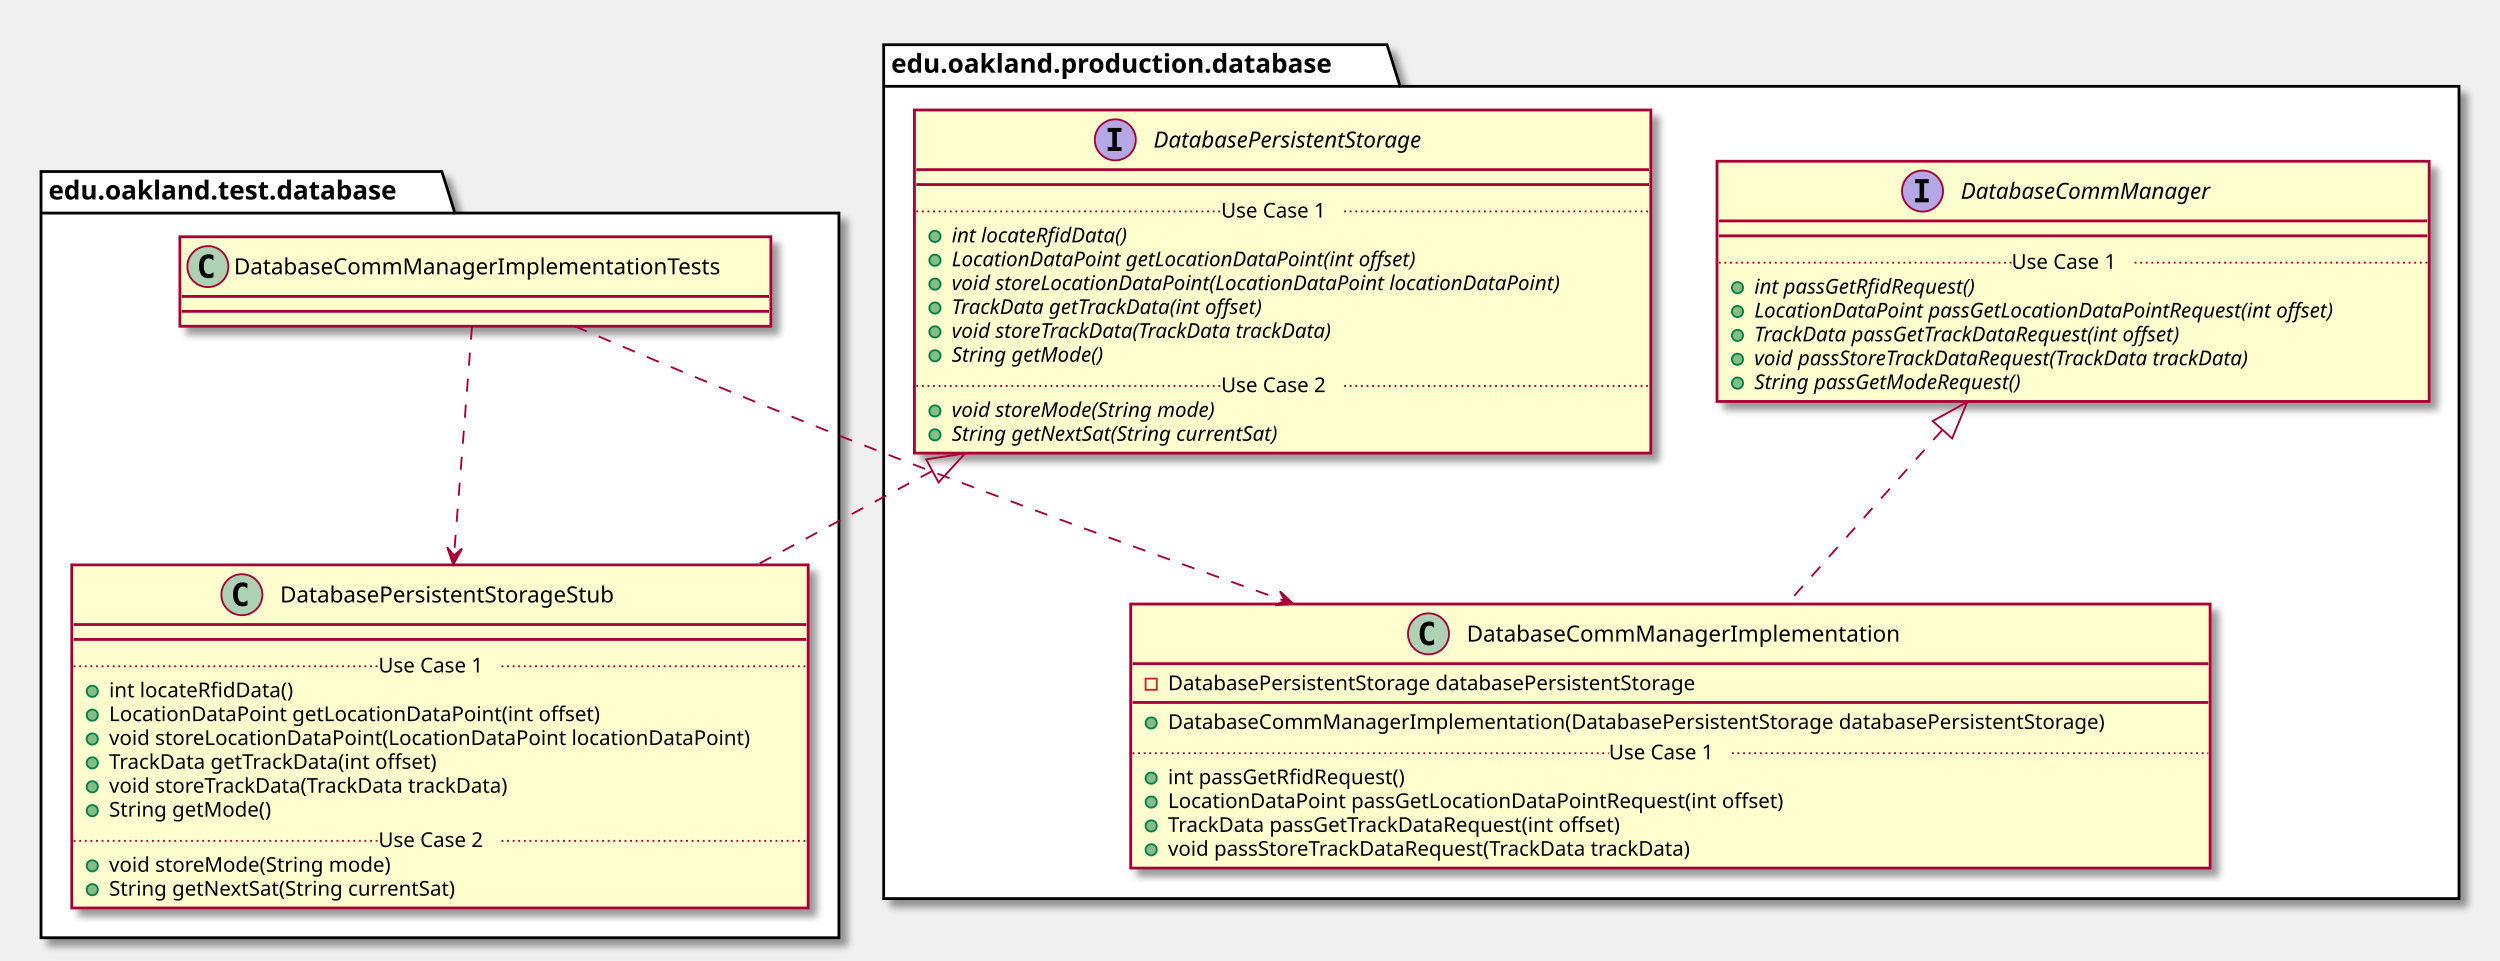
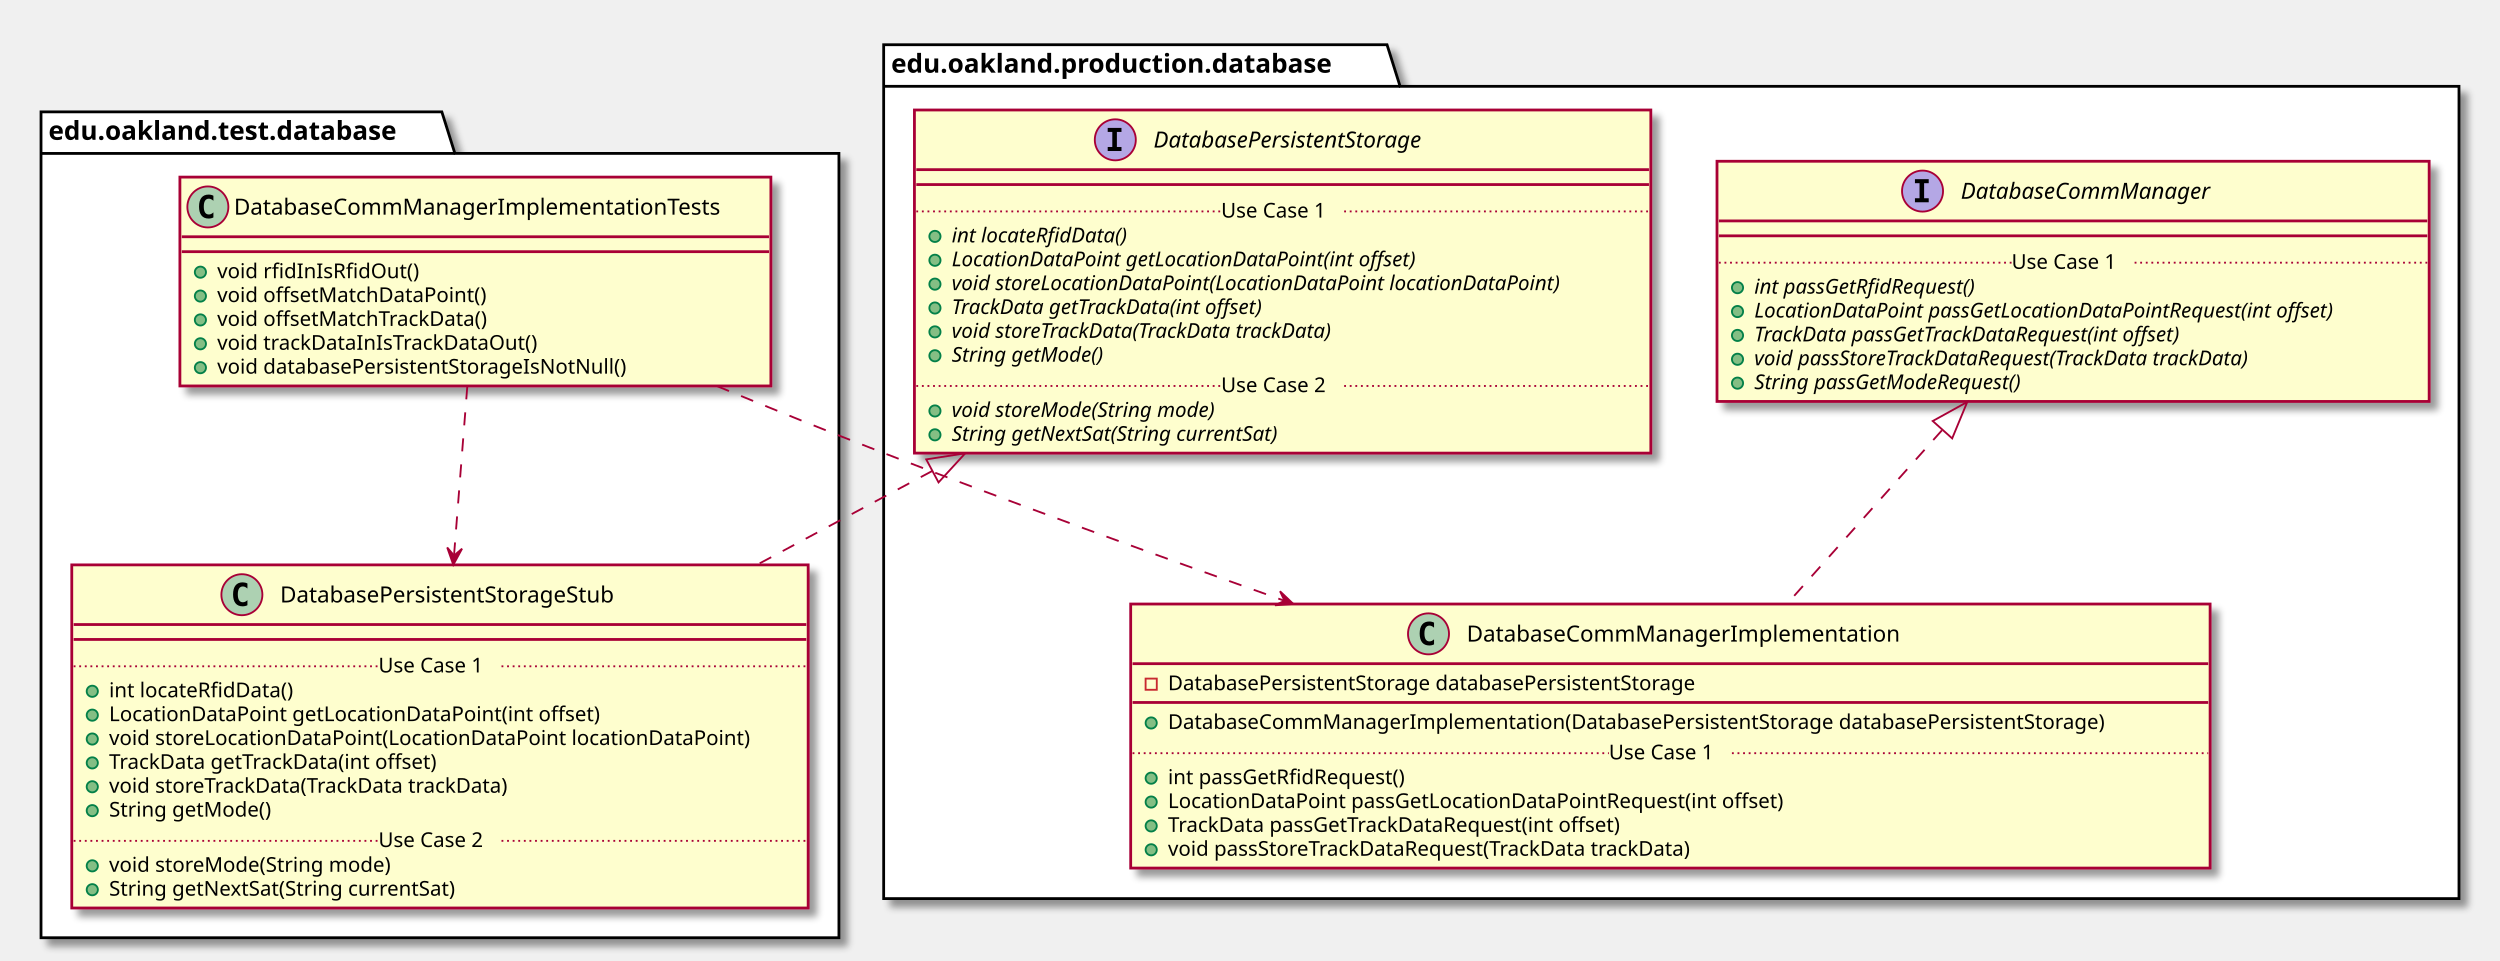
<svg xmlns="http://www.w3.org/2000/svg" contentScriptType="application/ecmascript" contentStyleType="text/css" height="515px" preserveAspectRatio="none" style="width:1341px;height:515px;" version="1.1" viewBox="0 0 1341 515" width="1341px" zoomAndPan="magnify">
  <defs>
-     <filter height="300%" id="flpwxi6jakfum" width="300%" x="-1" y="-1">
+     <filter height="300%" id="f1pxez3hw44jq6" width="300%" x="-1" y="-1">
      <feGaussianBlur result="blurOut" stdDeviation="2.0" />
      <feColorMatrix in="blurOut" result="blurOut2" type="matrix" values="0 0 0 0 0 0 0 0 0 0 0 0 0 0 0 0 0 0 .4 0" />
      <feOffset dx="4.0" dy="4.0" in="blurOut2" result="blurOut3" />
      <feBlend in="SourceGraphic" in2="blurOut3" mode="normal" />
    </filter>
  </defs>
  <g>
-     <polygon fill="#FFFFFF" filter="url(#flpwxi6jakfum)" points="22,92,237,92,244,114.297,450,114.297,450,503,22,503,22,92" style="stroke: #000000; stroke-width: 1.5;" />
-     <line style="stroke: #000000; stroke-width: 1.5;" x1="22" x2="244" y1="114.297" y2="114.297" />
-     <text fill="#000000" font-family="sans-serif" font-size="14" font-weight="bold" lengthAdjust="spacingAndGlyphs" textLength="209" x="26" y="106.995">edu.oakland.test.database</text>
-     <polygon fill="#FFFFFF" filter="url(#flpwxi6jakfum)" points="474,24,744,24,751,46.297,1319,46.297,1319,482,474,482,474,24" style="stroke: #000000; stroke-width: 1.5;" />
+     <polygon fill="#FFFFFF" filter="url(#f1pxez3hw44jq6)" points="22,60,237,60,244,82.297,450,82.297,450,503,22,503,22,60" style="stroke: #000000; stroke-width: 1.5;" />
+     <line style="stroke: #000000; stroke-width: 1.5;" x1="22" x2="244" y1="82.297" y2="82.297" />
+     <text fill="#000000" font-family="sans-serif" font-size="14" font-weight="bold" lengthAdjust="spacingAndGlyphs" textLength="209" x="26" y="74.995">edu.oakland.test.database</text>
+     <polygon fill="#FFFFFF" filter="url(#f1pxez3hw44jq6)" points="474,24,744,24,751,46.297,1319,46.297,1319,482,474,482,474,24" style="stroke: #000000; stroke-width: 1.5;" />
    <line style="stroke: #000000; stroke-width: 1.5;" x1="474" x2="751" y1="46.297" y2="46.297" />
    <text fill="#000000" font-family="sans-serif" font-size="14" font-weight="bold" lengthAdjust="spacingAndGlyphs" textLength="264" x="478" y="38.995">edu.oakland.production.database</text>
-     <rect fill="#FEFECE" filter="url(#flpwxi6jakfum)" height="48" id="DatabaseCommManagerImplementationTests" style="stroke: #A80036; stroke-width: 1.5;" width="317" x="96.5" y="127" />
-     <ellipse cx="111.5" cy="143" fill="#ADD1B2" rx="11" ry="11" style="stroke: #A80036; stroke-width: 1.0;" />
-     <path d="M114.469,148.641 Q113.891,148.938 113.25,149.078 Q112.609,149.234 111.906,149.234 Q109.406,149.234 108.078,147.594 Q106.766,145.938 106.766,142.812 Q106.766,139.688 108.078,138.031 Q109.406,136.375 111.906,136.375 Q112.609,136.375 113.25,136.531 Q113.906,136.688 114.469,136.984 L114.469,139.703 Q113.844,139.125 113.25,138.859 Q112.656,138.578 112.031,138.578 Q110.688,138.578 110,139.656 Q109.312,140.719 109.312,142.812 Q109.312,144.906 110,145.984 Q110.688,147.047 112.031,147.047 Q112.656,147.047 113.25,146.781 Q113.844,146.5 114.469,145.922 L114.469,148.641 Z " />
-     <text fill="#000000" font-family="sans-serif" font-size="12" lengthAdjust="spacingAndGlyphs" textLength="285" x="125.5" y="147.154">DatabaseCommManagerImplementationTests</text>
-     <line style="stroke: #A80036; stroke-width: 1.5;" x1="97.5" x2="412.5" y1="159" y2="159" />
-     <line style="stroke: #A80036; stroke-width: 1.5;" x1="97.5" x2="412.5" y1="167" y2="167" />
-     <rect fill="#FEFECE" filter="url(#flpwxi6jakfum)" height="184.047" id="DatabasePersistentStorageStub" style="stroke: #A80036; stroke-width: 1.5;" width="395" x="38.5" y="303" />
+     <rect fill="#FEFECE" filter="url(#f1pxez3hw44jq6)" height="112.023" id="DatabaseCommManagerImplementationTests" style="stroke: #A80036; stroke-width: 1.5;" width="317" x="96.5" y="95" />
+     <ellipse cx="111.5" cy="111" fill="#ADD1B2" rx="11" ry="11" style="stroke: #A80036; stroke-width: 1.0;" />
+     <path d="M114.469,116.641 Q113.891,116.938 113.25,117.078 Q112.609,117.234 111.906,117.234 Q109.406,117.234 108.078,115.594 Q106.766,113.938 106.766,110.812 Q106.766,107.688 108.078,106.031 Q109.406,104.375 111.906,104.375 Q112.609,104.375 113.25,104.531 Q113.906,104.688 114.469,104.984 L114.469,107.703 Q113.844,107.125 113.25,106.859 Q112.656,106.578 112.031,106.578 Q110.688,106.578 110,107.656 Q109.312,108.719 109.312,110.812 Q109.312,112.906 110,113.984 Q110.688,115.047 112.031,115.047 Q112.656,115.047 113.25,114.781 Q113.844,114.5 114.469,113.922 L114.469,116.641 Z " />
+     <text fill="#000000" font-family="sans-serif" font-size="12" lengthAdjust="spacingAndGlyphs" textLength="285" x="125.5" y="115.154">DatabaseCommManagerImplementationTests</text>
+     <line style="stroke: #A80036; stroke-width: 1.5;" x1="97.5" x2="412.5" y1="127" y2="127" />
+     <line style="stroke: #A80036; stroke-width: 1.5;" x1="97.5" x2="412.5" y1="135" y2="135" />
+     <ellipse cx="107.5" cy="146" fill="#84BE84" rx="3" ry="3" style="stroke: #038048; stroke-width: 1.0;" />
+     <text fill="#000000" font-family="sans-serif" font-size="11" lengthAdjust="spacingAndGlyphs" textLength="115" x="116.5" y="149.21">void rfidInIsRfidOut()</text>
+     <ellipse cx="107.5" cy="158.805" fill="#84BE84" rx="3" ry="3" style="stroke: #038048; stroke-width: 1.0;" />
+     <text fill="#000000" font-family="sans-serif" font-size="11" lengthAdjust="spacingAndGlyphs" textLength="155" x="116.5" y="162.015">void offsetMatchDataPoint()</text>
+     <ellipse cx="107.5" cy="171.609" fill="#84BE84" rx="3" ry="3" style="stroke: #038048; stroke-width: 1.0;" />
+     <text fill="#000000" font-family="sans-serif" font-size="11" lengthAdjust="spacingAndGlyphs" textLength="158" x="116.5" y="174.82">void offsetMatchTrackData()</text>
+     <ellipse cx="107.5" cy="184.414" fill="#84BE84" rx="3" ry="3" style="stroke: #038048; stroke-width: 1.0;" />
+     <text fill="#000000" font-family="sans-serif" font-size="11" lengthAdjust="spacingAndGlyphs" textLength="186" x="116.5" y="187.625">void trackDataInIsTrackDataOut()</text>
+     <ellipse cx="107.5" cy="197.219" fill="#84BE84" rx="3" ry="3" style="stroke: #038048; stroke-width: 1.0;" />
+     <text fill="#000000" font-family="sans-serif" font-size="11" lengthAdjust="spacingAndGlyphs" textLength="241" x="116.5" y="200.429">void databasePersistentStorageIsNotNull()</text>
+     <rect fill="#FEFECE" filter="url(#f1pxez3hw44jq6)" height="184.047" id="DatabasePersistentStorageStub" style="stroke: #A80036; stroke-width: 1.5;" width="395" x="38.5" y="303" />
    <ellipse cx="129.75" cy="319" fill="#ADD1B2" rx="11" ry="11" style="stroke: #A80036; stroke-width: 1.0;" />
    <path d="M132.719,324.641 Q132.141,324.938 131.5,325.078 Q130.859,325.234 130.156,325.234 Q127.656,325.234 126.328,323.594 Q125.016,321.938 125.016,318.812 Q125.016,315.688 126.328,314.031 Q127.656,312.375 130.156,312.375 Q130.859,312.375 131.5,312.531 Q132.156,312.688 132.719,312.984 L132.719,315.703 Q132.094,315.125 131.5,314.859 Q130.906,314.578 130.281,314.578 Q128.938,314.578 128.25,315.656 Q127.562,316.719 127.562,318.812 Q127.562,320.906 128.25,321.984 Q128.938,323.047 130.281,323.047 Q130.906,323.047 131.5,322.781 Q132.094,322.5 132.719,321.922 L132.719,324.641 Z " />
    <text fill="#000000" font-family="sans-serif" font-size="12" lengthAdjust="spacingAndGlyphs" textLength="204" x="150.25" y="323.154">DatabasePersistentStorageStub</text>
    <line style="stroke: #A80036; stroke-width: 1.5;" x1="39.5" x2="432.5" y1="335" y2="335" />
    <line style="stroke: #A80036; stroke-width: 1.5;" x1="39.5" x2="432.5" y1="343" y2="343" />
    <ellipse cx="49.5" cy="370.805" fill="#84BE84" rx="3" ry="3" style="stroke: #038048; stroke-width: 1.0;" />
    <text fill="#000000" font-family="sans-serif" font-size="11" lengthAdjust="spacingAndGlyphs" textLength="107" x="58.5" y="374.015">int locateRfidData()</text>
    <ellipse cx="49.5" cy="383.609" fill="#84BE84" rx="3" ry="3" style="stroke: #038048; stroke-width: 1.0;" />
    <text fill="#000000" font-family="sans-serif" font-size="11" lengthAdjust="spacingAndGlyphs" textLength="283" x="58.5" y="386.82">LocationDataPoint getLocationDataPoint(int offset)</text>
    <ellipse cx="49.5" cy="396.414" fill="#84BE84" rx="3" ry="3" style="stroke: #038048; stroke-width: 1.0;" />
    <text fill="#000000" font-family="sans-serif" font-size="11" lengthAdjust="spacingAndGlyphs" textLength="369" x="58.5" y="399.625">void storeLocationDataPoint(LocationDataPoint locationDataPoint)</text>
    <ellipse cx="49.5" cy="409.219" fill="#84BE84" rx="3" ry="3" style="stroke: #038048; stroke-width: 1.0;" />
    <text fill="#000000" font-family="sans-serif" font-size="11" lengthAdjust="spacingAndGlyphs" textLength="195" x="58.5" y="412.429">TrackData getTrackData(int offset)</text>
    <ellipse cx="49.5" cy="422.023" fill="#84BE84" rx="3" ry="3" style="stroke: #038048; stroke-width: 1.0;" />
    <text fill="#000000" font-family="sans-serif" font-size="11" lengthAdjust="spacingAndGlyphs" textLength="237" x="58.5" y="425.234">void storeTrackData(TrackData trackData)</text>
    <ellipse cx="49.5" cy="434.828" fill="#84BE84" rx="3" ry="3" style="stroke: #038048; stroke-width: 1.0;" />
    <text fill="#000000" font-family="sans-serif" font-size="11" lengthAdjust="spacingAndGlyphs" textLength="94" x="58.5" y="438.039">String getMode()</text>
    <line style="stroke: #A80036; stroke-width: 1.0; stroke-dasharray: 1.0,2.0;" x1="39.5" x2="203" y1="357.402" y2="357.402" />
    <text fill="#000000" font-family="sans-serif" font-size="11" lengthAdjust="spacingAndGlyphs" textLength="66" x="203" y="360.71">Use Case 1</text>
    <line style="stroke: #A80036; stroke-width: 1.0; stroke-dasharray: 1.0,2.0;" x1="269" x2="432.5" y1="357.402" y2="357.402" />
    <ellipse cx="49.5" cy="464.438" fill="#84BE84" rx="3" ry="3" style="stroke: #038048; stroke-width: 1.0;" />
    <text fill="#000000" font-family="sans-serif" font-size="11" lengthAdjust="spacingAndGlyphs" textLength="165" x="58.5" y="467.648">void storeMode(String mode)</text>
    <ellipse cx="49.5" cy="477.242" fill="#84BE84" rx="3" ry="3" style="stroke: #038048; stroke-width: 1.0;" />
    <text fill="#000000" font-family="sans-serif" font-size="11" lengthAdjust="spacingAndGlyphs" textLength="206" x="58.5" y="480.453">String getNextSat(String currentSat)</text>
    <line style="stroke: #A80036; stroke-width: 1.0; stroke-dasharray: 1.0,2.0;" x1="39.5" x2="203" y1="451.035" y2="451.035" />
    <text fill="#000000" font-family="sans-serif" font-size="11" lengthAdjust="spacingAndGlyphs" textLength="66" x="203" y="454.343">Use Case 2</text>
    <line style="stroke: #A80036; stroke-width: 1.0; stroke-dasharray: 1.0,2.0;" x1="269" x2="432.5" y1="451.035" y2="451.035" />
-     <rect fill="#FEFECE" filter="url(#flpwxi6jakfum)" height="184.047" id="DatabasePersistentStorage" style="stroke: #A80036; stroke-width: 1.5;" width="395" x="490.5" y="59" />
+     <rect fill="#FEFECE" filter="url(#f1pxez3hw44jq6)" height="184.047" id="DatabasePersistentStorage" style="stroke: #A80036; stroke-width: 1.5;" width="395" x="490.5" y="59" />
    <ellipse cx="598.25" cy="75" fill="#B4A7E5" rx="11" ry="11" style="stroke: #A80036; stroke-width: 1.0;" />
    <path d="M594.172,70.766 L594.172,68.609 L601.562,68.609 L601.562,70.766 L599.094,70.766 L599.094,78.844 L601.562,78.844 L601.562,81 L594.172,81 L594.172,78.844 L596.641,78.844 L596.641,70.766 L594.172,70.766 Z " />
    <text fill="#000000" font-family="sans-serif" font-size="12" font-style="italic" lengthAdjust="spacingAndGlyphs" textLength="171" x="618.75" y="79.154">DatabasePersistentStorage</text>
    <line style="stroke: #A80036; stroke-width: 1.5;" x1="491.5" x2="884.5" y1="91" y2="91" />
    <line style="stroke: #A80036; stroke-width: 1.5;" x1="491.5" x2="884.5" y1="99" y2="99" />
    <ellipse cx="501.5" cy="126.805" fill="#84BE84" rx="3" ry="3" style="stroke: #038048; stroke-width: 1.0;" />
    <text fill="#000000" font-family="sans-serif" font-size="11" font-style="italic" lengthAdjust="spacingAndGlyphs" textLength="108" x="510.5" y="130.015">int locateRfidData()</text>
    <ellipse cx="501.5" cy="139.609" fill="#84BE84" rx="3" ry="3" style="stroke: #038048; stroke-width: 1.0;" />
    <text fill="#000000" font-family="sans-serif" font-size="11" font-style="italic" lengthAdjust="spacingAndGlyphs" textLength="282" x="510.5" y="142.82">LocationDataPoint getLocationDataPoint(int offset)</text>
    <ellipse cx="501.5" cy="152.414" fill="#84BE84" rx="3" ry="3" style="stroke: #038048; stroke-width: 1.0;" />
    <text fill="#000000" font-family="sans-serif" font-size="11" font-style="italic" lengthAdjust="spacingAndGlyphs" textLength="369" x="510.5" y="155.625">void storeLocationDataPoint(LocationDataPoint locationDataPoint)</text>
    <ellipse cx="501.5" cy="165.219" fill="#84BE84" rx="3" ry="3" style="stroke: #038048; stroke-width: 1.0;" />
    <text fill="#000000" font-family="sans-serif" font-size="11" font-style="italic" lengthAdjust="spacingAndGlyphs" textLength="194" x="510.5" y="168.429">TrackData getTrackData(int offset)</text>
    <ellipse cx="501.5" cy="178.023" fill="#84BE84" rx="3" ry="3" style="stroke: #038048; stroke-width: 1.0;" />
    <text fill="#000000" font-family="sans-serif" font-size="11" font-style="italic" lengthAdjust="spacingAndGlyphs" textLength="237" x="510.5" y="181.234">void storeTrackData(TrackData trackData)</text>
    <ellipse cx="501.5" cy="190.828" fill="#84BE84" rx="3" ry="3" style="stroke: #038048; stroke-width: 1.0;" />
    <text fill="#000000" font-family="sans-serif" font-size="11" font-style="italic" lengthAdjust="spacingAndGlyphs" textLength="93" x="510.5" y="194.039">String getMode()</text>
    <line style="stroke: #A80036; stroke-width: 1.0; stroke-dasharray: 1.0,2.0;" x1="491.5" x2="655" y1="113.402" y2="113.402" />
    <text fill="#000000" font-family="sans-serif" font-size="11" lengthAdjust="spacingAndGlyphs" textLength="66" x="655" y="116.71">Use Case 1</text>
    <line style="stroke: #A80036; stroke-width: 1.0; stroke-dasharray: 1.0,2.0;" x1="721" x2="884.5" y1="113.402" y2="113.402" />
    <ellipse cx="501.5" cy="220.438" fill="#84BE84" rx="3" ry="3" style="stroke: #038048; stroke-width: 1.0;" />
    <text fill="#000000" font-family="sans-serif" font-size="11" font-style="italic" lengthAdjust="spacingAndGlyphs" textLength="164" x="510.5" y="223.648">void storeMode(String mode)</text>
    <ellipse cx="501.5" cy="233.242" fill="#84BE84" rx="3" ry="3" style="stroke: #038048; stroke-width: 1.0;" />
    <text fill="#000000" font-family="sans-serif" font-size="11" font-style="italic" lengthAdjust="spacingAndGlyphs" textLength="203" x="510.5" y="236.453">String getNextSat(String currentSat)</text>
    <line style="stroke: #A80036; stroke-width: 1.0; stroke-dasharray: 1.0,2.0;" x1="491.5" x2="655" y1="207.035" y2="207.035" />
    <text fill="#000000" font-family="sans-serif" font-size="11" lengthAdjust="spacingAndGlyphs" textLength="66" x="655" y="210.343">Use Case 2</text>
    <line style="stroke: #A80036; stroke-width: 1.0; stroke-dasharray: 1.0,2.0;" x1="721" x2="884.5" y1="207.035" y2="207.035" />
-     <rect fill="#FEFECE" filter="url(#flpwxi6jakfum)" height="141.633" id="DatabaseCommManagerImplementation" style="stroke: #A80036; stroke-width: 1.5;" width="579" x="606.5" y="324" />
+     <rect fill="#FEFECE" filter="url(#f1pxez3hw44jq6)" height="141.633" id="DatabaseCommManagerImplementation" style="stroke: #A80036; stroke-width: 1.5;" width="579" x="606.5" y="324" />
    <ellipse cx="766.25" cy="340" fill="#ADD1B2" rx="11" ry="11" style="stroke: #A80036; stroke-width: 1.0;" />
    <path d="M769.219,345.641 Q768.641,345.938 768,346.078 Q767.359,346.234 766.656,346.234 Q764.156,346.234 762.828,344.594 Q761.516,342.938 761.516,339.812 Q761.516,336.688 762.828,335.031 Q764.156,333.375 766.656,333.375 Q767.359,333.375 768,333.531 Q768.656,333.688 769.219,333.984 L769.219,336.703 Q768.594,336.125 768,335.859 Q767.406,335.578 766.781,335.578 Q765.438,335.578 764.75,336.656 Q764.062,337.719 764.062,339.812 Q764.062,341.906 764.75,342.984 Q765.438,344.047 766.781,344.047 Q767.406,344.047 768,343.781 Q768.594,343.5 769.219,342.922 L769.219,345.641 Z " />
    <text fill="#000000" font-family="sans-serif" font-size="12" lengthAdjust="spacingAndGlyphs" textLength="251" x="786.75" y="344.154">DatabaseCommManagerImplementation</text>
    <line style="stroke: #A80036; stroke-width: 1.5;" x1="607.5" x2="1184.5" y1="356" y2="356" />
    <rect fill="none" height="6" style="stroke: #C82930; stroke-width: 1.0;" width="6" x="614.5" y="364" />
    <text fill="#000000" font-family="sans-serif" font-size="11" lengthAdjust="spacingAndGlyphs" textLength="317" x="626.5" y="370.21">DatabasePersistentStorage databasePersistentStorage</text>
    <line style="stroke: #A80036; stroke-width: 1.5;" x1="607.5" x2="1184.5" y1="376.805" y2="376.805" />
    <ellipse cx="617.5" cy="387.805" fill="#84BE84" rx="3" ry="3" style="stroke: #038048; stroke-width: 1.0;" />
    <text fill="#000000" font-family="sans-serif" font-size="11" lengthAdjust="spacingAndGlyphs" textLength="553" x="626.5" y="391.015">DatabaseCommManagerImplementation(DatabasePersistentStorage databasePersistentStorage)</text>
    <ellipse cx="617.5" cy="417.414" fill="#84BE84" rx="3" ry="3" style="stroke: #038048; stroke-width: 1.0;" />
    <text fill="#000000" font-family="sans-serif" font-size="11" lengthAdjust="spacingAndGlyphs" textLength="141" x="626.5" y="420.625">int passGetRfidRequest()</text>
    <ellipse cx="617.5" cy="430.219" fill="#84BE84" rx="3" ry="3" style="stroke: #038048; stroke-width: 1.0;" />
    <text fill="#000000" font-family="sans-serif" font-size="11" lengthAdjust="spacingAndGlyphs" textLength="359" x="626.5" y="433.429">LocationDataPoint passGetLocationDataPointRequest(int offset)</text>
    <ellipse cx="617.5" cy="443.023" fill="#84BE84" rx="3" ry="3" style="stroke: #038048; stroke-width: 1.0;" />
    <text fill="#000000" font-family="sans-serif" font-size="11" lengthAdjust="spacingAndGlyphs" textLength="271" x="626.5" y="446.234">TrackData passGetTrackDataRequest(int offset)</text>
    <ellipse cx="617.5" cy="455.828" fill="#84BE84" rx="3" ry="3" style="stroke: #038048; stroke-width: 1.0;" />
    <text fill="#000000" font-family="sans-serif" font-size="11" lengthAdjust="spacingAndGlyphs" textLength="312" x="626.5" y="459.039">void passStoreTrackDataRequest(TrackData trackData)</text>
    <line style="stroke: #A80036; stroke-width: 1.0; stroke-dasharray: 1.0,2.0;" x1="607.5" x2="863" y1="404.012" y2="404.012" />
    <text fill="#000000" font-family="sans-serif" font-size="11" lengthAdjust="spacingAndGlyphs" textLength="66" x="863" y="407.32">Use Case 1</text>
    <line style="stroke: #A80036; stroke-width: 1.0; stroke-dasharray: 1.0,2.0;" x1="929" x2="1184.5" y1="404.012" y2="404.012" />
-     <rect fill="#FEFECE" filter="url(#flpwxi6jakfum)" height="128.828" id="DatabaseCommManager" style="stroke: #A80036; stroke-width: 1.5;" width="382" x="921" y="86.5" />
+     <rect fill="#FEFECE" filter="url(#f1pxez3hw44jq6)" height="128.828" id="DatabaseCommManager" style="stroke: #A80036; stroke-width: 1.5;" width="382" x="921" y="86.5" />
    <ellipse cx="1031.25" cy="102.5" fill="#B4A7E5" rx="11" ry="11" style="stroke: #A80036; stroke-width: 1.0;" />
    <path d="M1027.172,98.266 L1027.172,96.109 L1034.562,96.109 L1034.562,98.266 L1032.094,98.266 L1032.094,106.344 L1034.562,106.344 L1034.562,108.5 L1027.172,108.5 L1027.172,106.344 L1029.641,106.344 L1029.641,98.266 L1027.172,98.266 Z " />
    <text fill="#000000" font-family="sans-serif" font-size="12" font-style="italic" lengthAdjust="spacingAndGlyphs" textLength="153" x="1051.75" y="106.654">DatabaseCommManager</text>
    <line style="stroke: #A80036; stroke-width: 1.5;" x1="922" x2="1302" y1="118.5" y2="118.5" />
    <line style="stroke: #A80036; stroke-width: 1.5;" x1="922" x2="1302" y1="126.5" y2="126.5" />
    <ellipse cx="932" cy="154.305" fill="#84BE84" rx="3" ry="3" style="stroke: #038048; stroke-width: 1.0;" />
    <text fill="#000000" font-family="sans-serif" font-size="11" font-style="italic" lengthAdjust="spacingAndGlyphs" textLength="140" x="941" y="157.515">int passGetRfidRequest()</text>
    <ellipse cx="932" cy="167.109" fill="#84BE84" rx="3" ry="3" style="stroke: #038048; stroke-width: 1.0;" />
    <text fill="#000000" font-family="sans-serif" font-size="11" font-style="italic" lengthAdjust="spacingAndGlyphs" textLength="356" x="941" y="170.32">LocationDataPoint passGetLocationDataPointRequest(int offset)</text>
    <ellipse cx="932" cy="179.914" fill="#84BE84" rx="3" ry="3" style="stroke: #038048; stroke-width: 1.0;" />
    <text fill="#000000" font-family="sans-serif" font-size="11" font-style="italic" lengthAdjust="spacingAndGlyphs" textLength="268" x="941" y="183.125">TrackData passGetTrackDataRequest(int offset)</text>
    <ellipse cx="932" cy="192.719" fill="#84BE84" rx="3" ry="3" style="stroke: #038048; stroke-width: 1.0;" />
    <text fill="#000000" font-family="sans-serif" font-size="11" font-style="italic" lengthAdjust="spacingAndGlyphs" textLength="310" x="941" y="195.929">void passStoreTrackDataRequest(TrackData trackData)</text>
    <ellipse cx="932" cy="205.523" fill="#84BE84" rx="3" ry="3" style="stroke: #038048; stroke-width: 1.0;" />
    <text fill="#000000" font-family="sans-serif" font-size="11" font-style="italic" lengthAdjust="spacingAndGlyphs" textLength="167" x="941" y="208.734">String passGetModeRequest()</text>
    <line style="stroke: #A80036; stroke-width: 1.0; stroke-dasharray: 1.0,2.0;" x1="922" x2="1079" y1="140.902" y2="140.902" />
    <text fill="#000000" font-family="sans-serif" font-size="11" lengthAdjust="spacingAndGlyphs" textLength="66" x="1079" y="144.21">Use Case 1</text>
    <line style="stroke: #A80036; stroke-width: 1.0; stroke-dasharray: 1.0,2.0;" x1="1145" x2="1302" y1="140.902" y2="140.902" />
    <path d="M500.07,252.62 C468.91,269.3 436.76,286.51 406.08,302.94 " fill="none" id="DatabasePersistentStorage&lt;-DatabasePersistentStorageStub" style="stroke: #A80036; stroke-width: 1.0; stroke-dasharray: 7.0,7.0;" />
    <polygon fill="none" points="496.83,246.41,517.76,243.14,503.43,258.76,496.83,246.41" style="stroke: #A80036; stroke-width: 1.0;" />
-     <path d="M253.18,175.2 C250.96,203.45 247.07,252.95 243.56,297.72 " fill="none" id="DatabaseCommManagerImplementationTests-&gt;DatabasePersistentStorageStub" style="stroke: #A80036; stroke-width: 1.0; stroke-dasharray: 7.0,7.0;" />
-     <polygon fill="#A80036" points="243.15,302.88,247.857,294.229,243.55,297.896,239.883,293.589,243.15,302.88" style="stroke: #A80036; stroke-width: 1.0;" />
+     <path d="M250.66,207.22 C248.56,233.99 245.98,266.93 243.56,297.65 " fill="none" id="DatabaseCommManagerImplementationTests-&gt;DatabasePersistentStorageStub" style="stroke: #A80036; stroke-width: 1.0; stroke-dasharray: 7.0,7.0;" />
+     <polygon fill="#A80036" points="243.15,302.96,247.857,294.309,243.55,297.976,239.883,293.669,243.15,302.96" style="stroke: #A80036; stroke-width: 1.0;" />
    <path d="M1041.66,230.81 C1014.97,260.71 984.78,294.53 958.83,323.6 " fill="none" id="DatabaseCommManager&lt;-DatabaseCommManagerImplementation" style="stroke: #A80036; stroke-width: 1.0; stroke-dasharray: 7.0,7.0;" />
    <polygon fill="none" points="1036.71,225.84,1055.25,215.58,1047.15,235.16,1036.71,225.84" style="stroke: #A80036; stroke-width: 1.0;" />
-     <path d="M308.25,175.01 C352.41,193.87 416.97,220.96 474,243 C543.55,269.87 620.16,297.79 688.8,322.2 " fill="none" id="DatabaseCommManagerImplementationTests-&gt;DatabaseCommManagerImplementation" style="stroke: #A80036; stroke-width: 1.0; stroke-dasharray: 7.0,7.0;" />
+     <path d="M384.56,207.09 C413.86,219.2 444.91,231.76 474,243 C543.55,269.87 620.16,297.79 688.8,322.2 " fill="none" id="DatabaseCommManagerImplementationTests-&gt;DatabaseCommManagerImplementation" style="stroke: #A80036; stroke-width: 1.0; stroke-dasharray: 7.0,7.0;" />
    <polygon fill="#A80036" points="693.73,323.95,686.602,317.153,689.022,322.267,683.909,324.686,693.73,323.95" style="stroke: #A80036; stroke-width: 1.0;" />
  </g>
</svg>
